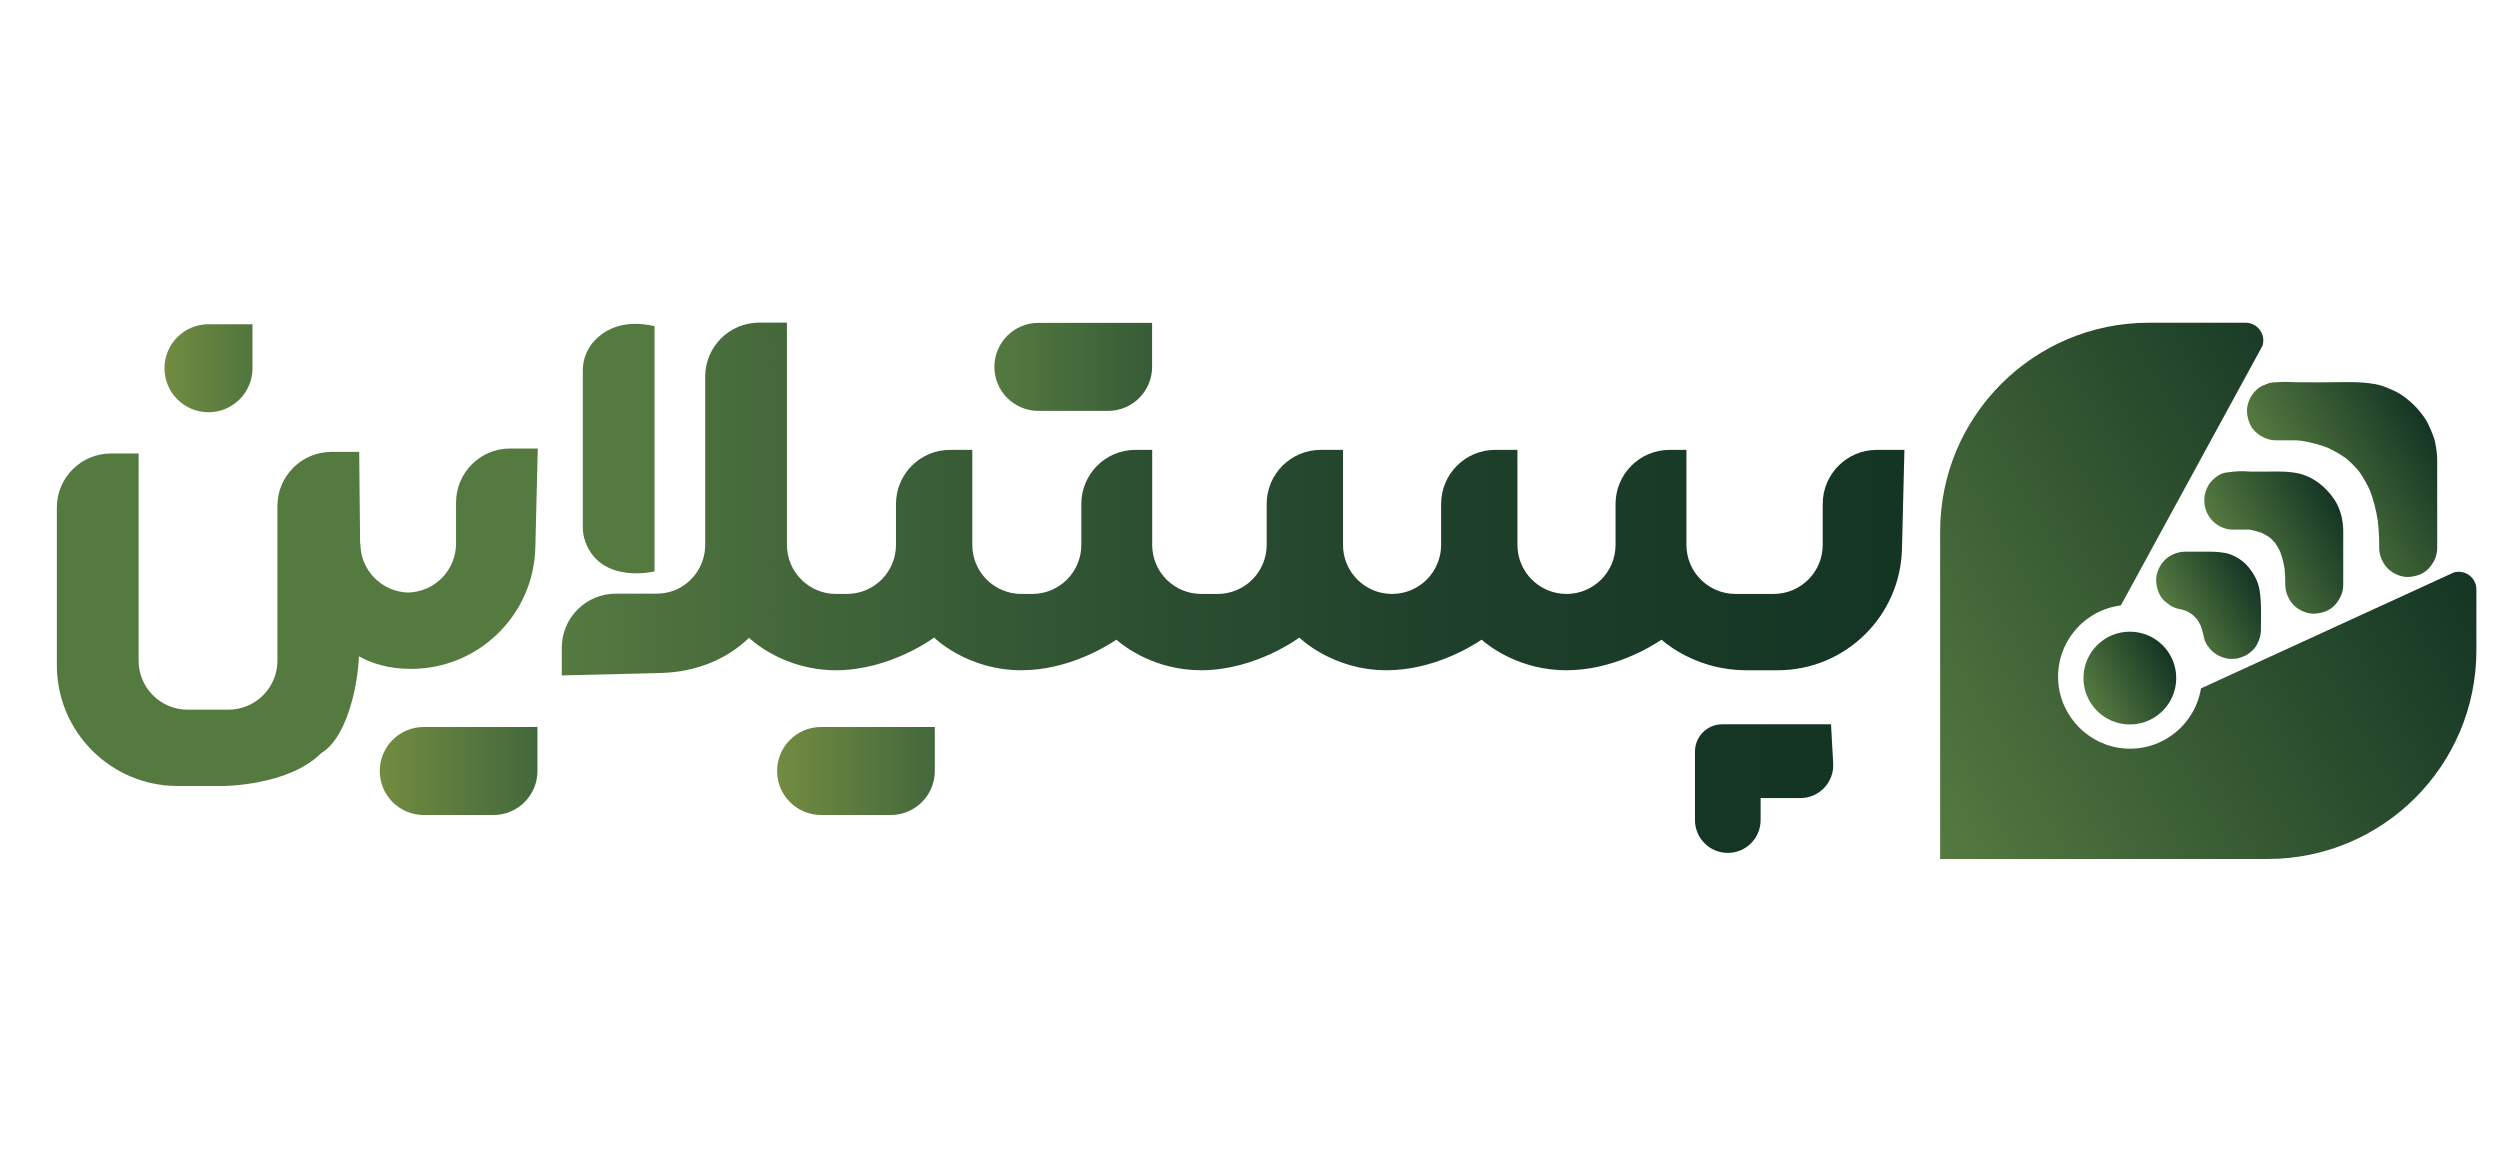
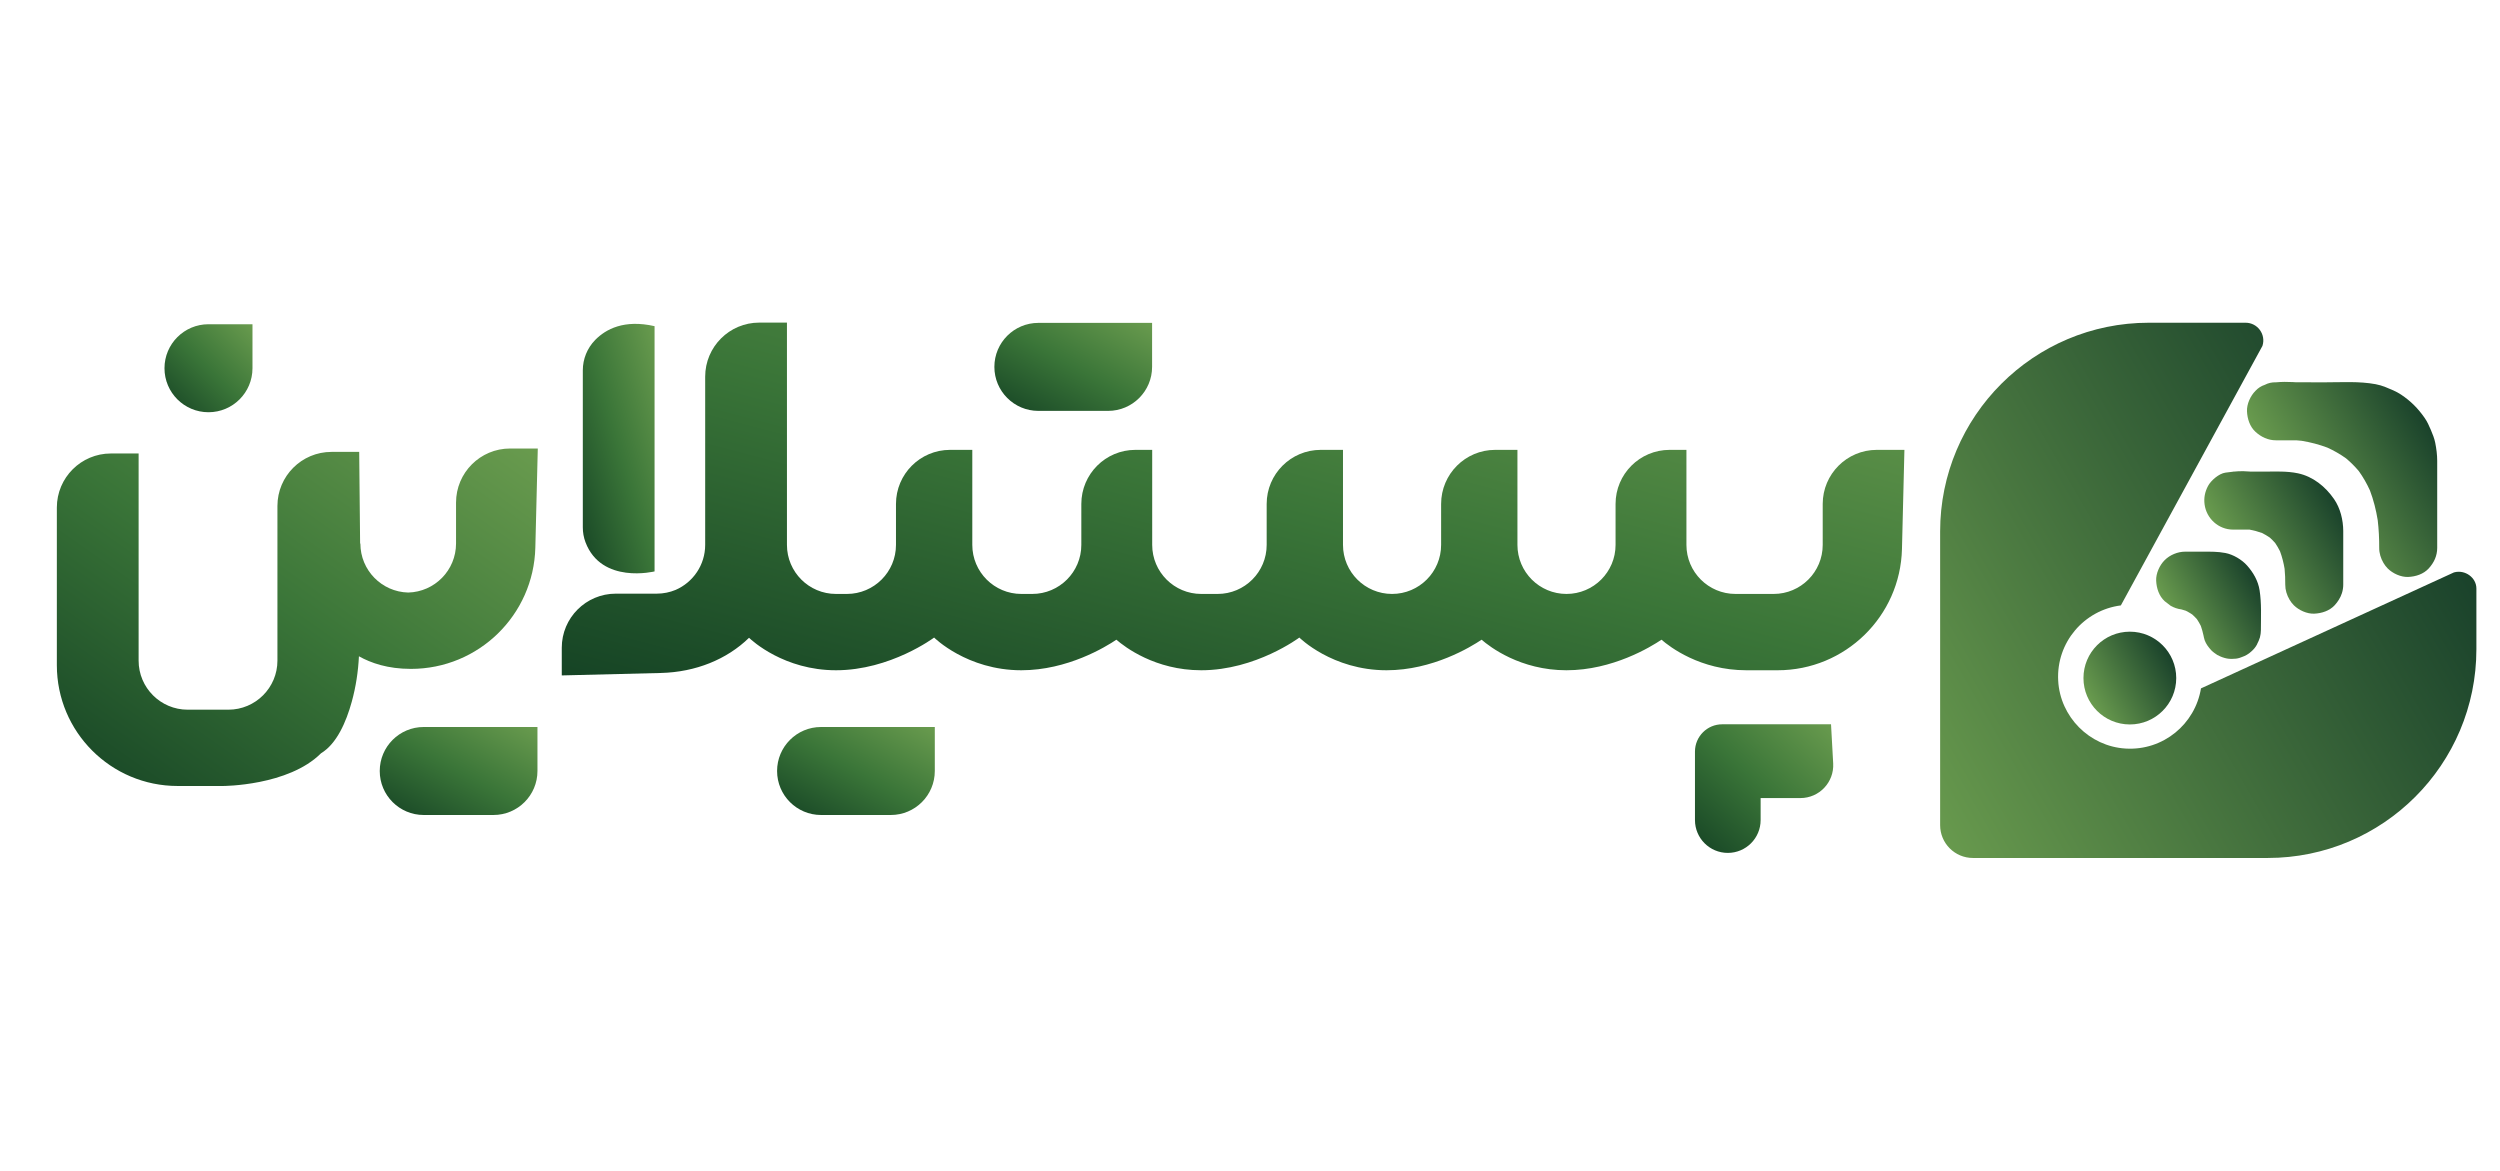
- <svg xmlns="http://www.w3.org/2000/svg" version="1.1" id="Layer_1" x="0px" y="0px" viewBox="0 0 3693.28 1729.89" style="enable-background:new 0 0 3693.28 1729.89;" xml:space="preserve">
-   <style type="text/css">
- 	.st0{fill:url(#SVGID_1_);}
- 	.st1{fill:url(#SVGID_00000147913214320788617910000004075018891515124865_);}
- 	.st2{fill:url(#SVGID_00000016046200076815904660000001463018201094524848_);}
- 	.st3{fill:url(#SVGID_00000173140715738276528370000004844291487124878722_);}
- 	.st4{fill:url(#SVGID_00000135672082794247519530000003246552899789553067_);}
- 	.st5{fill:url(#SVGID_00000029726119775798489070000008146603064627476401_);}
- 	.st6{fill:#557A40;}
- 	.st7{fill:url(#SVGID_00000030453383960048221050000010604394958034217861_);}
- 	.st8{fill:url(#SVGID_00000101804400339074639340000018172089945797048465_);}
- 	.st9{fill:url(#SVGID_00000096773040953692651120000001981763548509686950_);}
- 	.st10{fill:url(#SVGID_00000031913311427105307280000011813619168472548003_);}
- 	.st11{fill:url(#SVGID_00000072281604850407297810000007625022184888211606_);}
- 	.st12{fill:#1C587E;}
- 	.st13{fill:#1C587F;}
- </style>
+ <svg xmlns="http://www.w3.org/2000/svg" version="1.1" viewBox="0 0 3693.28 1729.89">
+   <defs>
+     <linearGradient id="grad-text-dynamic" x1="100%" y1="0%" x2="0%" y2="100%">
+       <stop offset="0%" stop-color="#699B4E" />
+       <stop offset="50%" stop-color="#3A7538" />
+       <stop offset="100%" stop-color="#164425" />
+     </linearGradient>
+     <linearGradient id="grad-icon-wave-1" x1="3393.28" y1="747.11" x2="3591.13" y2="632.88" gradientUnits="userSpaceOnUse">
+       <stop offset="0" stop-color="#699B4E" />
+       <stop offset="1" stop-color="#1A422B" />
+     </linearGradient>
+     <linearGradient id="grad-icon-wave-2" x1="3303.98" y1="833.29" x2="3453.83" y2="746.77" gradientUnits="userSpaceOnUse">
+       <stop offset="0" stop-color="#699B4E" />
+       <stop offset="1" stop-color="#1A422B" />
+     </linearGradient>
+     <linearGradient id="grad-icon-wave-3" x1="3215.39" y1="921.55" x2="3332.47" y2="853.95" gradientUnits="userSpaceOnUse">
+       <stop offset="0" stop-color="#699B4E" />
+       <stop offset="1" stop-color="#1A422B" />
+     </linearGradient>
+     <linearGradient id="grad-leaf-body-rounded" x1="2793.68" y1="1143.43" x2="3563.29" y2="699.10" gradientUnits="userSpaceOnUse">
+       <stop offset="0" stop-color="#699B4E" />
+       <stop offset="1" stop-color="#1A422B" />
+     </linearGradient>
+     <linearGradient id="grad-leaf-circle" x1="3087.08" y1="1035.98" x2="3205.81" y2="967.44" gradientUnits="userSpaceOnUse">
+       <stop offset="0" stop-color="#699B4E" />
+       <stop offset="1" stop-color="#1A422B" />
+     </linearGradient>
+   </defs>
  <g>
-     <linearGradient id="SVGID_1_" gradientUnits="userSpaceOnUse" x1="3393.285" y1="747.112" x2="3591.133" y2="632.885">
-       <stop offset="0" style="stop-color:#557A40" />
-       <stop offset="1" style="stop-color:#143524" />
-     </linearGradient>
-     <path class="st0" d="M3319.5,607.64c0.5,11.08,4.14,22.57,12.55,30.29c8.38,7.69,18.68,12.55,30.29,12.55c10.02,0,20.04,0,30.06,0   c2.65,0.2,5.29,0.44,7.93,0.73c12.94,2.13,25.67,5.43,37.93,10.05c9.7,4.4,18.94,9.69,27.6,15.89   c6.84,5.73,13.14,12.04,18.88,18.88c6.4,8.93,11.84,18.47,16.38,28.47c5.4,14.25,9.11,29.07,11.53,44.12   c1.57,13.57,2.25,27.21,2.17,40.87c-0.05,7.58,2.33,15.45,6.33,22.16c1.77,2.97,3.83,5.74,6.22,8.13   c7.43,7.43,19.62,13.02,30.29,12.55c11.08-0.5,22.57-4.14,30.29-12.55c1.86-2.02,3.54-4.16,5.04-6.4c0.02-0.03,0.04-0.05,0.06-0.08   c0.17-0.25,0.31-0.51,0.48-0.76c2.87-4.32,4.97-9.2,6.08-14.52c0.59-2.75,0.9-5.6,0.9-8.53c0-19.67,0-39.34,0-59.01   c0-23.22,0.03-46.44,0-69.65c-0.01-8.92-1.16-17.88-2.9-26.62c-1.34-6.72-3.87-12.87-6.53-19.17c-2.63-6.23-5.33-12.22-9.21-17.78   c-9.79-14.02-20.49-24.81-34.78-34.32c-7.02-4.67-14.85-7.8-22.64-10.95c-4.81-1.94-9.75-3.46-14.86-4.41   c-24.56-4.54-50.22-2.77-75.07-2.77c-14.22,0-28.45-0.05-42.67-0.07c-1.58-0.1-3.17-0.21-4.75-0.29c-8.12-0.4-16.3-0.43-24.4,0.32   c-0.12,0.01-0.24,0.02-0.36,0.04c-5.9-0.22-11.4,1.01-16.5,3.69c-5.31,1.73-9.91,4.68-13.78,8.86   C3324.61,584.78,3319.02,596.97,3319.5,607.64z" />
-     <linearGradient id="SVGID_00000129896625015979050330000009363895986735723952_" gradientUnits="userSpaceOnUse" x1="3303.982" y1="833.299" x2="3453.839" y2="746.779">
-       <stop offset="0" style="stop-color:#557A40" />
-       <stop offset="1" style="stop-color:#143524" />
-     </linearGradient>
-     <path style="fill:url(#SVGID_00000129896625015979050330000009363895986735723952_);" d="M3353.01,794.02   c2.86,2.52,5.55,5.22,8.07,8.08c2.69,3.94,5.1,8.05,7.22,12.33c3.1,8.35,5.28,16.98,6.75,25.76c0.76,7.83,1.06,15.68,0.98,23.55   c-0.07,7.57,2.33,15.48,6.35,22.21c1.76,2.95,3.82,5.71,6.19,8.08c7.43,7.43,19.62,13.02,30.29,12.55   c11.08-0.5,22.57-4.14,30.29-12.55c2.33-2.53,4.35-5.26,6.11-8.13c1.86-2.96,3.38-6.16,4.46-9.58c1.28-3.98,1.98-8.18,1.98-12.57   c0-26.44,0.1-52.87,0-79.31c-0.06-16.15-4.3-33.72-13.59-47.15c-12.67-18.33-30.96-33.3-53.24-38.04   c-16.66-3.54-33.86-2.52-50.77-2.52c-6.21,0-12.42,0-18.63,0c-3.77-0.31-7.53-0.53-11.27-0.62c-4.86-0.12-9.57,0.16-14.28,0.62   c-0.33,0-0.66,0-0.99,0c0,0.04,0.01,0.07,0.01,0.11c-3.77,0.39-7.54,0.88-11.4,1.42c-9.44,1.33-21.3,11.55-25.6,19.68   c-4.57,8.65-6.39,17.57-5.08,27.31c2.8,20.83,20.6,37.14,42.07,37.14c8.12,0,16.23,0,24.35,0c6.26,1.17,12.41,2.83,18.4,5   C3345.61,789.35,3349.39,791.56,3353.01,794.02z" />
-     <linearGradient id="SVGID_00000154418325398658595710000007600244793749501595_" gradientUnits="userSpaceOnUse" x1="3215.396" y1="921.555" x2="3332.476" y2="853.959">
-       <stop offset="0" style="stop-color:#557A40" />
-       <stop offset="1" style="stop-color:#143524" />
-     </linearGradient>
-     <path style="fill:url(#SVGID_00000154418325398658595710000007600244793749501595_);" d="M3229.11,902.24   c3.26,1.63,6.41,3.46,9.44,5.49c2.48,2.2,4.83,4.55,7.03,7.03c2.12,3.18,4.04,6.49,5.74,9.91c1.62,4.59,2.9,9.3,3.92,14.07   c0.02,0.08,0.03,0.16,0.05,0.25c0.21,0.99,0.44,1.98,0.63,2.98c0.97,5.23,3.98,10.58,7.82,15.23c1.01,1.29,2.06,2.53,3.2,3.67   c1.28,1.28,2.74,2.48,4.27,3.63c1.46,1.15,2.94,2.22,4.4,3.07c1.5,0.88,3.14,1.63,4.83,2.33c0.83,0.37,1.68,0.68,2.54,0.99   c0.09,0.03,0.17,0.07,0.26,0.1c4.18,1.52,8.5,2.39,12.66,2.39c0.19,0.01,0.38,0.01,0.57,0.01c0.25,0,0.51,0.03,0.76,0.02   c0.1,0,0.21-0.02,0.31-0.03c3.86,0.04,7.65-0.4,11.07-1.5c1.13-0.36,2.25-0.78,3.36-1.22c5.14-1.76,9.91-4.44,13.89-8.21   c3.36-2.88,6.25-6.27,8.35-10.25c0.21-0.51,0.43-1.01,0.64-1.52c1.38-2.53,2.49-5.18,3.35-7.93c0.11-0.26,0.22-0.52,0.33-0.78   c0.18-0.66,0.25-1.32,0.4-1.98c0.18-0.76,0.33-1.53,0.47-2.31c0.12-0.7,0.25-1.39,0.33-2.09c0.2-1.64,0.34-3.31,0.34-5.01   c0-19.55,1.06-39.26-1.96-58.62c-2.16-13.82-9.26-26.11-18.42-36.45c-7.75-8.75-20.65-16.4-32.17-18.57   c-11.38-2.15-22.01-1.96-33.44-1.96c-8.64,0-17.28,0-25.92,0c-10.98,0-22.52,4.78-30.29,12.55c-7.43,7.43-13.02,19.62-12.55,30.29   c0.5,11.08,4.14,22.57,12.55,30.29c2.89,2.23,5.78,4.47,8.67,6.7c5.05,2.93,10.4,4.75,16.04,5.48   C3224.78,900.81,3226.97,901.48,3229.11,902.24z" />
-     <linearGradient id="SVGID_00000150810465349898206370000009232305987047434112_" gradientUnits="userSpaceOnUse" x1="2793.685" y1="1143.438" x2="3563.299" y2="699.101">
-       <stop offset="0" style="stop-color:#557A40" />
-       <stop offset="1" style="stop-color:#143524" />
-     </linearGradient>
-     <path style="fill:url(#SVGID_00000150810465349898206370000009232305987047434112_);" d="M3625.28,845.62l-373.74,171.33   c-8.59,52.6-55.65,92.28-111.42,88.9c-53.47-3.24-96.78-46.98-99.54-100.48c-2.92-56.62,38.49-104.07,92.58-110.99l209.18-383.4   c5.45-16.9-7.16-34.21-24.92-34.21h-142.83c-170.33,0-308.41,138.08-308.41,308.41V1269h483.82   c170.33,0,308.41-138.08,308.41-308.41v-89.73C3658.4,853.58,3641.94,841.04,3625.28,845.62z" />
-     <linearGradient id="SVGID_00000124852257644348020590000008253188031157506961_" gradientUnits="userSpaceOnUse" x1="3087.085" y1="1035.988" x2="3205.81" y2="967.442">
-       <stop offset="0" style="stop-color:#557A40" />
-       <stop offset="1" style="stop-color:#143524" />
-     </linearGradient>
-     <circle style="fill:url(#SVGID_00000124852257644348020590000008253188031157506961_);" cx="3146.45" cy="1001.72" r="68.53" />
+     <path fill="url(#grad-icon-wave-1)" d="M3319.5,607.64c0.5,11.08,4.14,22.57,12.55,30.29c8.38,7.69,18.68,12.55,30.29,12.55c10.02,0,20.04,0,30.06,0         c2.65,0.2,5.29,0.44,7.93,0.73c12.94,2.13,25.67,5.43,37.93,10.05c9.7,4.4,18.94,9.69,27.6,15.89         c6.84,5.73,13.14,12.04,18.88,18.88c6.4,8.93,11.84,18.47,16.38,28.47c5.4,14.25,9.11,29.07,11.53,44.12         c1.57,13.57,2.25,27.21,2.17,40.87c-0.05,7.58,2.33,15.45,6.33,22.16c1.77,2.97,3.83,5.74,6.22,8.13         c7.43,7.43,19.62,13.02,30.29,12.55c11.08-0.5,22.57-4.14,30.29-12.55c1.86-2.02,3.54-4.16,5.04-6.4c0.02-0.03,0.04-0.05,0.06-0.08         c0.17-0.25,0.31-0.51,0.48-0.76c2.87-4.32,4.97-9.2,6.08-14.52c0.59-2.75,0.9-5.6,0.9-8.53c0-19.67,0-39.34,0-59.01         c0-23.22,0.03-46.44,0-69.65c-0.01-8.92-1.16-17.88-2.9-26.62c-1.34-6.72-3.87-12.87-6.53-19.17c-2.63-6.23-5.33-12.22-9.21-17.78         c-9.79-14.02-20.49-24.81-34.78-34.32c-7.02-4.67-14.85-7.8-22.64-10.95c-4.81-1.94-9.75-3.46-14.86-4.41         c-24.56-4.54-50.22-2.77-75.07-2.77c-14.22,0-28.45-0.05-42.67-0.07c-1.58-0.1-3.17-0.21-4.75-0.29c-8.12-0.4-16.3-0.43-24.4,0.32         c-0.12,0.01-0.24,0.02-0.36,0.04c-5.9-0.22-11.4,1.01-16.5,3.69c-5.31,1.73-9.91,4.68-13.78,8.86         C3324.61,584.78,3319.02,596.97,3319.5,607.64z" />
+     <path fill="url(#grad-icon-wave-2)" d="M3353.01,794.02         c2.86,2.52,5.55,5.22,8.07,8.08c2.69,3.94,5.1,8.05,7.22,12.33c3.1,8.35,5.28,16.98,6.75,25.76c0.76,7.83,1.06,15.68,0.98,23.55         c-0.07,7.57,2.33,15.48,6.35,22.21c1.76,2.95,3.82,5.71,6.19,8.08c7.43,7.43,19.62,13.02,30.29,12.55         c11.08-0.5,22.57-4.14,30.29-12.55c2.33-2.53,4.35-5.26,6.11-8.13c1.86-2.96,3.38-6.16,4.46-9.58c1.28-3.98,1.98-8.18,1.98-12.57         c0-26.44,0.1-52.87,0-79.31c-0.06-16.15-4.3-33.72-13.59-47.15c-12.67-18.33-30.96-33.3-53.24-38.04         c-16.66-3.54-33.86-2.52-50.77-2.52c-6.21,0-12.42,0-18.63,0c-3.77-0.31-7.53-0.53-11.27-0.62c-4.86-0.12-9.57,0.16-14.28,0.62         c-0.33,0-0.66,0-0.99,0c0,0.04,0.01,0.07,0.01,0.11c-3.77,0.39-7.54,0.88-11.4,1.42c-9.44,1.33-21.3,11.55-25.6,19.68         c-4.57,8.65-6.39,17.57-5.08,27.31c2.8,20.83,20.6,37.14,42.07,37.14c8.12,0,16.23,0,24.35,0c6.26,1.17,12.41,2.83,18.4,5         C3345.61,789.35,3349.39,791.56,3353.01,794.02z" />
+     <path fill="url(#grad-icon-wave-3)" d="M3229.11,902.24         c3.26,1.63,6.41,3.46,9.44,5.49c2.48,2.2,4.83,4.55,7.03,7.03c2.12,3.18,4.04,6.49,5.74,9.91c1.62,4.59,2.9,9.3,3.92,14.07         c0.02,0.08,0.03,0.16,0.05,0.25c0.21,0.99,0.44,1.98,0.63,2.98c0.97,5.23,3.98,10.58,7.82,15.23c1.01,1.29,2.06,2.53,3.2,3.67         c1.28,1.28,2.74,2.48,4.27,3.63c1.46,1.15,2.94,2.22,4.4,3.07c1.5,0.88,3.14,1.63,4.83,2.33c0.83,0.37,1.68,0.68,2.54,0.99         c0.09,0.03,0.17,0.07,0.26,0.1c4.18,1.52,8.5,2.39,12.66,2.39c0.19,0.01,0.38,0.01,0.57,0.01c0.25,0,0.51,0.03,0.76,0.02         c0.1,0,0.21-0.02,0.31-0.03c3.86,0.04,7.65-0.4,11.07-1.5c1.13-0.36,2.25-0.78,3.36-1.22c5.14-1.76,9.91-4.44,13.89-8.21         c3.36-2.88,6.25-6.27,8.35-10.25c0.21-0.51,0.43-1.01,0.64-1.52c1.38-2.53,2.49-5.18,3.35-7.93c0.11-0.26,0.22-0.52,0.33-0.78         c0.18-0.66,0.25-1.32,0.4-1.98c0.18-0.76,0.33-1.53,0.47-2.31c0.12-0.7,0.25-1.39,0.33-2.09c0.2-1.64,0.34-3.31,0.34-5.01         c0-19.55,1.06-39.26-1.96-58.62c-2.16-13.82-9.26-26.11-18.42-36.45c-7.75-8.75-20.65-16.4-32.17-18.57         c-11.38-2.15-22.01-1.96-33.44-1.96c-8.64,0-17.28,0-25.92,0c-10.98,0-22.52,4.78-30.29,12.55c-7.43,7.43-13.02,19.62-12.55,30.29         c0.5,11.08,4.14,22.57,12.55,30.29c2.89,2.23,5.78,4.47,8.67,6.7c5.05,2.93,10.4,4.75,16.04,5.48         C3224.78,900.81,3226.97,901.48,3229.11,902.24z" />
+     <path fill="url(#grad-leaf-body-rounded)" d="M3625.28,845.62l-373.74,171.33         c-8.59,52.6-55.65,92.28-111.42,88.9c-53.47-3.24-96.78-46.98-99.54-100.48c-2.92-56.62,38.49-104.07,92.58-110.99         l209.18-383.4c5.45-16.9-7.16-34.21-24.92-34.21h-142.83c-170.33,0-308.41,138.08-308.41,308.41         V1219c0,26.79,21.71,48.5,48.5,48.5h435.32c170.33,0,308.41-138.08,308.41-308.41v-89.73         C3658.4,853.58,3641.94,841.04,3625.28,845.62z" />
+     <circle fill="url(#grad-leaf-circle)" cx="3146.45" cy="1001.72" r="68.53" />
  </g>
-   <g>
-     <linearGradient id="SVGID_00000109728391452261207220000007338022382130593184_" gradientUnits="userSpaceOnUse" x1="830" y1="737.191" x2="2813.509" y2="737.191">
-       <stop offset="0" style="stop-color:#557A40" />
-       <stop offset="0.181" style="stop-color:#42663A" />
-       <stop offset="0.425" style="stop-color:#2D5032" />
-       <stop offset="0.65" style="stop-color:#1F412B" />
-       <stop offset="0.849" style="stop-color:#173926" />
-       <stop offset="1" style="stop-color:#143524" />
-     </linearGradient>
-     <path style="fill:url(#SVGID_00000109728391452261207220000007338022382130593184_);" d="M2772.6,664.59   c-44.12,0-79.89,35.77-79.89,79.89v60.47c0,40.03-32.45,72.48-72.48,72.48h-56.37c-40.03,0-72.48-32.45-72.48-72.48V664.59h-24.8   c-44.12,0-79.89,35.77-79.89,79.89v60.47c0,40.03-32.45,72.48-72.48,72.48c-40.03,0-72.48-32.45-72.48-72.48V664.59h-32.86   c-44.12,0-79.89,35.77-79.89,79.89v60.47c0,40.03-32.45,72.48-72.48,72.48c-40.03,0-72.48-32.45-72.48-72.48V664.59h-32.86   c-44.12,0-79.89,35.77-79.89,79.89v60.47c0,40.03-32.45,72.48-72.48,72.48h-24.16c-40.03,0-72.48-32.45-72.48-72.48V664.59h-24.8   c-44.12,0-79.89,35.77-79.89,79.89v60.47c0,40.03-32.45,72.48-72.48,72.48h-16.11c-40.03,0-72.48-32.45-72.48-72.48V664.59h-32.86   c-44.12,0-79.89,35.77-79.89,79.89v60.47c0,40.03-32.45,72.48-72.48,72.48h-16.11c-40.03,0-72.48-32.45-72.48-72.48V476.59h-40.91   c-44.12,0-79.89,35.77-79.89,79.89v248.47c0,29.8-17.99,55.39-43.7,66.53c-8.56,3.56-17.95,5.53-27.8,5.53h-60.47   c-44.12,0-79.89,35.77-79.89,79.89v40.91l146.43-3.62c51.53-1.27,97.66-20.2,130.21-51.97l-0.02-0.03   c4.42,4.24,51.88,47.99,128.51,47.99c80.53,0,144.95-48.32,144.95-48.32s48.32,48.32,128.85,48.32   c68.15,0,124.61-34.51,140.4-45.15c12.25,10.64,57.2,45.15,125.35,45.15c80.53,0,144.95-48.32,144.95-48.32   s48.32,48.32,128.85,48.32c68.15,0,124.61-34.51,140.4-45.15c12.25,10.64,57.2,45.15,125.35,45.15   c68.15,0,124.61-34.51,140.4-45.15c12.25,10.64,57.2,45.15,125.35,45.15h46.28c99.68,0,181.17-79.5,183.63-179.14l3.62-146.43   H2772.6z" />
-     <path class="st6" d="M673.71,742.47v60.47c0,39.42-31.48,71.46-70.66,72.43c-39.19-0.97-70.66-33.01-70.66-72.43L532,803   l-1.35-135.41h-40.91c-44.12,0-79.89,35.77-79.89,79.89v228.47c0,40.03-32.45,72.48-72.48,72.48h-60.11   c-40.03,0-72.48-32.45-72.48-72.48V669.93h-40.91c-44.12,0-79.89,35.77-79.89,79.89V982.7c0,98.56,79.9,178.45,178.45,178.45h66.87   c0,0,96.64,0,144.95-48.32c23.28-14.06,37.21-46.39,45.4-76.1c6.05-21.94,9.51-44.49,10.6-67.2c17.79,9.97,42.58,18.62,76.7,18.62   h0.28c99.68,0,181.17-79.5,183.63-179.14l3.62-146.43H753.6C709.48,662.59,673.71,698.35,673.71,742.47z" />
-     <path class="st6" d="M967,844.15v-362.3c-44.84-10.24-72.01,4.39-87.6,20.25c-11.93,12.14-18.4,28.29-18.4,44.97V779   c0,7.5,1.26,14.97,3.94,22.03C888.66,863.56,967,844.15,967,844.15z" />
+   <g fill="url(#grad-text-dynamic)">
+     <path d="M2772.6,664.59         c-44.12,0-79.89,35.77-79.89,79.89v60.47c0,40.03-32.45,72.48-72.48,72.48h-56.37c-40.03,0-72.48-32.45-72.48-72.48V664.59h-24.8         c-44.12,0-79.89,35.77-79.89,79.89v60.47c0,40.03-32.45,72.48-72.48,72.48c-40.03,0-72.48-32.45-72.48-72.48V664.59h-32.86         c-44.12,0-79.89,35.77-79.89,79.89v60.47c0,40.03-32.45,72.48-72.48,72.48c-40.03,0-72.48-32.45-72.48-72.48V664.59h-32.86         c-44.12,0-79.89,35.77-79.89,79.89v60.47c0,40.03-32.45,72.48-72.48,72.48h-24.16c-40.03,0-72.48-32.45-72.48-72.48V664.59h-24.8         c-44.12,0-79.89,35.77-79.89,79.89v60.47c0,40.03-32.45,72.48-72.48,72.48h-16.11c-40.03,0-72.48-32.45-72.48-72.48V664.59h-32.86         c-44.12,0-79.89,35.77-79.89,79.89v60.47c0,40.03-32.45,72.48-72.48,72.48h-16.11c-40.03,0-72.48-32.45-72.48-72.48V476.59h-40.91         c-44.12,0-79.89,35.77-79.89,79.89v248.47c0,29.8-17.99,55.39-43.7,66.53c-8.56,3.56-17.95,5.53-27.8,5.53h-60.47         c-44.12,0-79.89,35.77-79.89,79.89v40.91l146.43-3.62c51.53-1.27,97.66-20.2,130.21-51.97l-0.02-0.03         c4.42,4.24,51.88,47.99,128.51,47.99c80.53,0,144.95-48.32,144.95-48.32s48.32,48.32,128.85,48.32         c68.15,0,124.61-34.51,140.4-45.15c12.25,10.64,57.2,45.15,125.35,45.15c80.53,0,144.95-48.32,144.95-48.32         s48.32,48.32,128.85,48.32c68.15,0,124.61-34.51,140.4-45.15c12.25,10.64,57.2,45.15,125.35,45.15         c68.15,0,124.61-34.51,140.4-45.15c12.25,10.64,57.2,45.15,125.35,45.15h46.28c99.68,0,181.17-79.5,183.63-179.14l3.62-146.43         H2772.6z" />
+     <path d="M673.71,742.47v60.47c0,39.42-31.48,71.46-70.66,72.43c-39.19-0.97-70.66-33.01-70.66-72.43L532,803         l-1.35-135.41h-40.91c-44.12,0-79.89,35.77-79.89,79.89v228.47c0,40.03-32.45,72.48-72.48,72.48h-60.11         c-40.03,0-72.48-32.45-72.48-72.48V669.93h-40.91c-44.12,0-79.89,35.77-79.89,79.89V982.7c0,98.56,79.9,178.45,178.45,178.45h66.87         c0,0,96.64,0,144.95-48.32c23.28-14.06,37.21-46.39,45.4-76.1c6.05-21.94,9.51-44.49,10.6-67.2c17.79,9.97,42.58,18.62,76.7,18.62         h0.28c99.68,0,181.17-79.5,183.63-179.14l3.62-146.43H753.6C709.48,662.59,673.71,698.35,673.71,742.47z" />
+     <path d="M967,844.15v-362.3c-44.84-10.24-72.01,4.39-87.6,20.25c-11.93,12.14-18.4,28.29-18.4,44.97V779         c0,7.5,1.26,14.97,3.94,22.03C888.66,863.56,967,844.15,967,844.15z" />
+     <path d="M2705,1070h-160.68c-22.27,0-40.32,18.05-40.32,40.32v101.18c0,26.79,21.71,48.5,48.5,48.5l0,0c26.79,0,48.5-21.71,48.5-48.5V1179h58.76c27.83,0,49.96-23.37,48.43-51.17L2705,1070z" />
+     <path d="M1534,607h103c35.9,0,65-29.1,65-65v-65h-168c-35.9,0-65,29.1-65,65v0C1469,577.9,1498.1,607,1534,607z" />
+     <path d="M1213,1204h103c35.9,0,65-29.1,65-65v-65h-168c-35.9,0-65,29.1-65,65v0C1148,1174.9,1177.1,1204,1213,1204z" />
+     <path d="M626,1204h103c35.9,0,65-29.1,65-65v-65H626c-35.9,0-65,29.1-65,65v0C561,1174.9,590.1,1204,626,1204z" />
+     <path d="M308,609L308,609c35.9,0,65-29.1,65-65v-65h-65c-35.9,0-65,29.1-65,65v0C243,579.9,272.1,609,308,609z" />
  </g>
-   <linearGradient id="SVGID_00000155846429997542872170000007589975671852334985_" gradientUnits="userSpaceOnUse" x1="2504" y1="1165" x2="2708.258" y2="1165">
-     <stop offset="8.379889e-03" style="stop-color:#153625" />
-     <stop offset="1" style="stop-color:#143524" />
-   </linearGradient>
-   <path style="fill:url(#SVGID_00000155846429997542872170000007589975671852334985_);" d="M2705,1070h-160.68  c-22.27,0-40.32,18.05-40.32,40.32v101.18c0,26.79,21.71,48.5,48.5,48.5l0,0c26.79,0,48.5-21.71,48.5-48.5V1179h58.76  c27.83,0,49.96-23.37,48.43-51.17L2705,1070z" />
-   <linearGradient id="SVGID_00000051348441885895428860000001235948082294064540_" gradientUnits="userSpaceOnUse" x1="1469" y1="542" x2="1702" y2="542">
-     <stop offset="0" style="stop-color:#557A40" />
-     <stop offset="1" style="stop-color:#375C37" />
-   </linearGradient>
-   <path style="fill:url(#SVGID_00000051348441885895428860000001235948082294064540_);" d="M1534,607h103c35.9,0,65-29.1,65-65v-65  h-168c-35.9,0-65,29.1-65,65v0C1469,577.9,1498.1,607,1534,607z" />
-   <linearGradient id="SVGID_00000089546991033510194040000016767159864713550517_" gradientUnits="userSpaceOnUse" x1="1148" y1="1139" x2="1381" y2="1139">
-     <stop offset="0" style="stop-color:#728C40" />
-     <stop offset="1" style="stop-color:#43683C" />
-   </linearGradient>
-   <path style="fill:url(#SVGID_00000089546991033510194040000016767159864713550517_);" d="M1213,1204h103c35.9,0,65-29.1,65-65v-65  h-168c-35.9,0-65,29.1-65,65v0C1148,1174.9,1177.1,1204,1213,1204z" />
-   <linearGradient id="SVGID_00000049900875224812167680000001900869392984438657_" gradientUnits="userSpaceOnUse" x1="561" y1="1139" x2="794" y2="1139">
-     <stop offset="0" style="stop-color:#728C40" />
-     <stop offset="1" style="stop-color:#43683C" />
-   </linearGradient>
-   <path style="fill:url(#SVGID_00000049900875224812167680000001900869392984438657_);" d="M626,1204h103c35.9,0,65-29.1,65-65v-65  H626c-35.9,0-65,29.1-65,65v0C561,1174.9,590.1,1204,626,1204z" />
-   <linearGradient id="SVGID_00000153682594132841604930000014915461976112134027_" gradientUnits="userSpaceOnUse" x1="243" y1="544" x2="373" y2="544">
-     <stop offset="0" style="stop-color:#728C40" />
-     <stop offset="1" style="stop-color:#50763F" />
-   </linearGradient>
-   <path style="fill:url(#SVGID_00000153682594132841604930000014915461976112134027_);" d="M308,609L308,609c35.9,0,65-29.1,65-65v-65  h-65c-35.9,0-65,29.1-65,65v0C243,579.9,272.1,609,308,609z" />
</svg>
